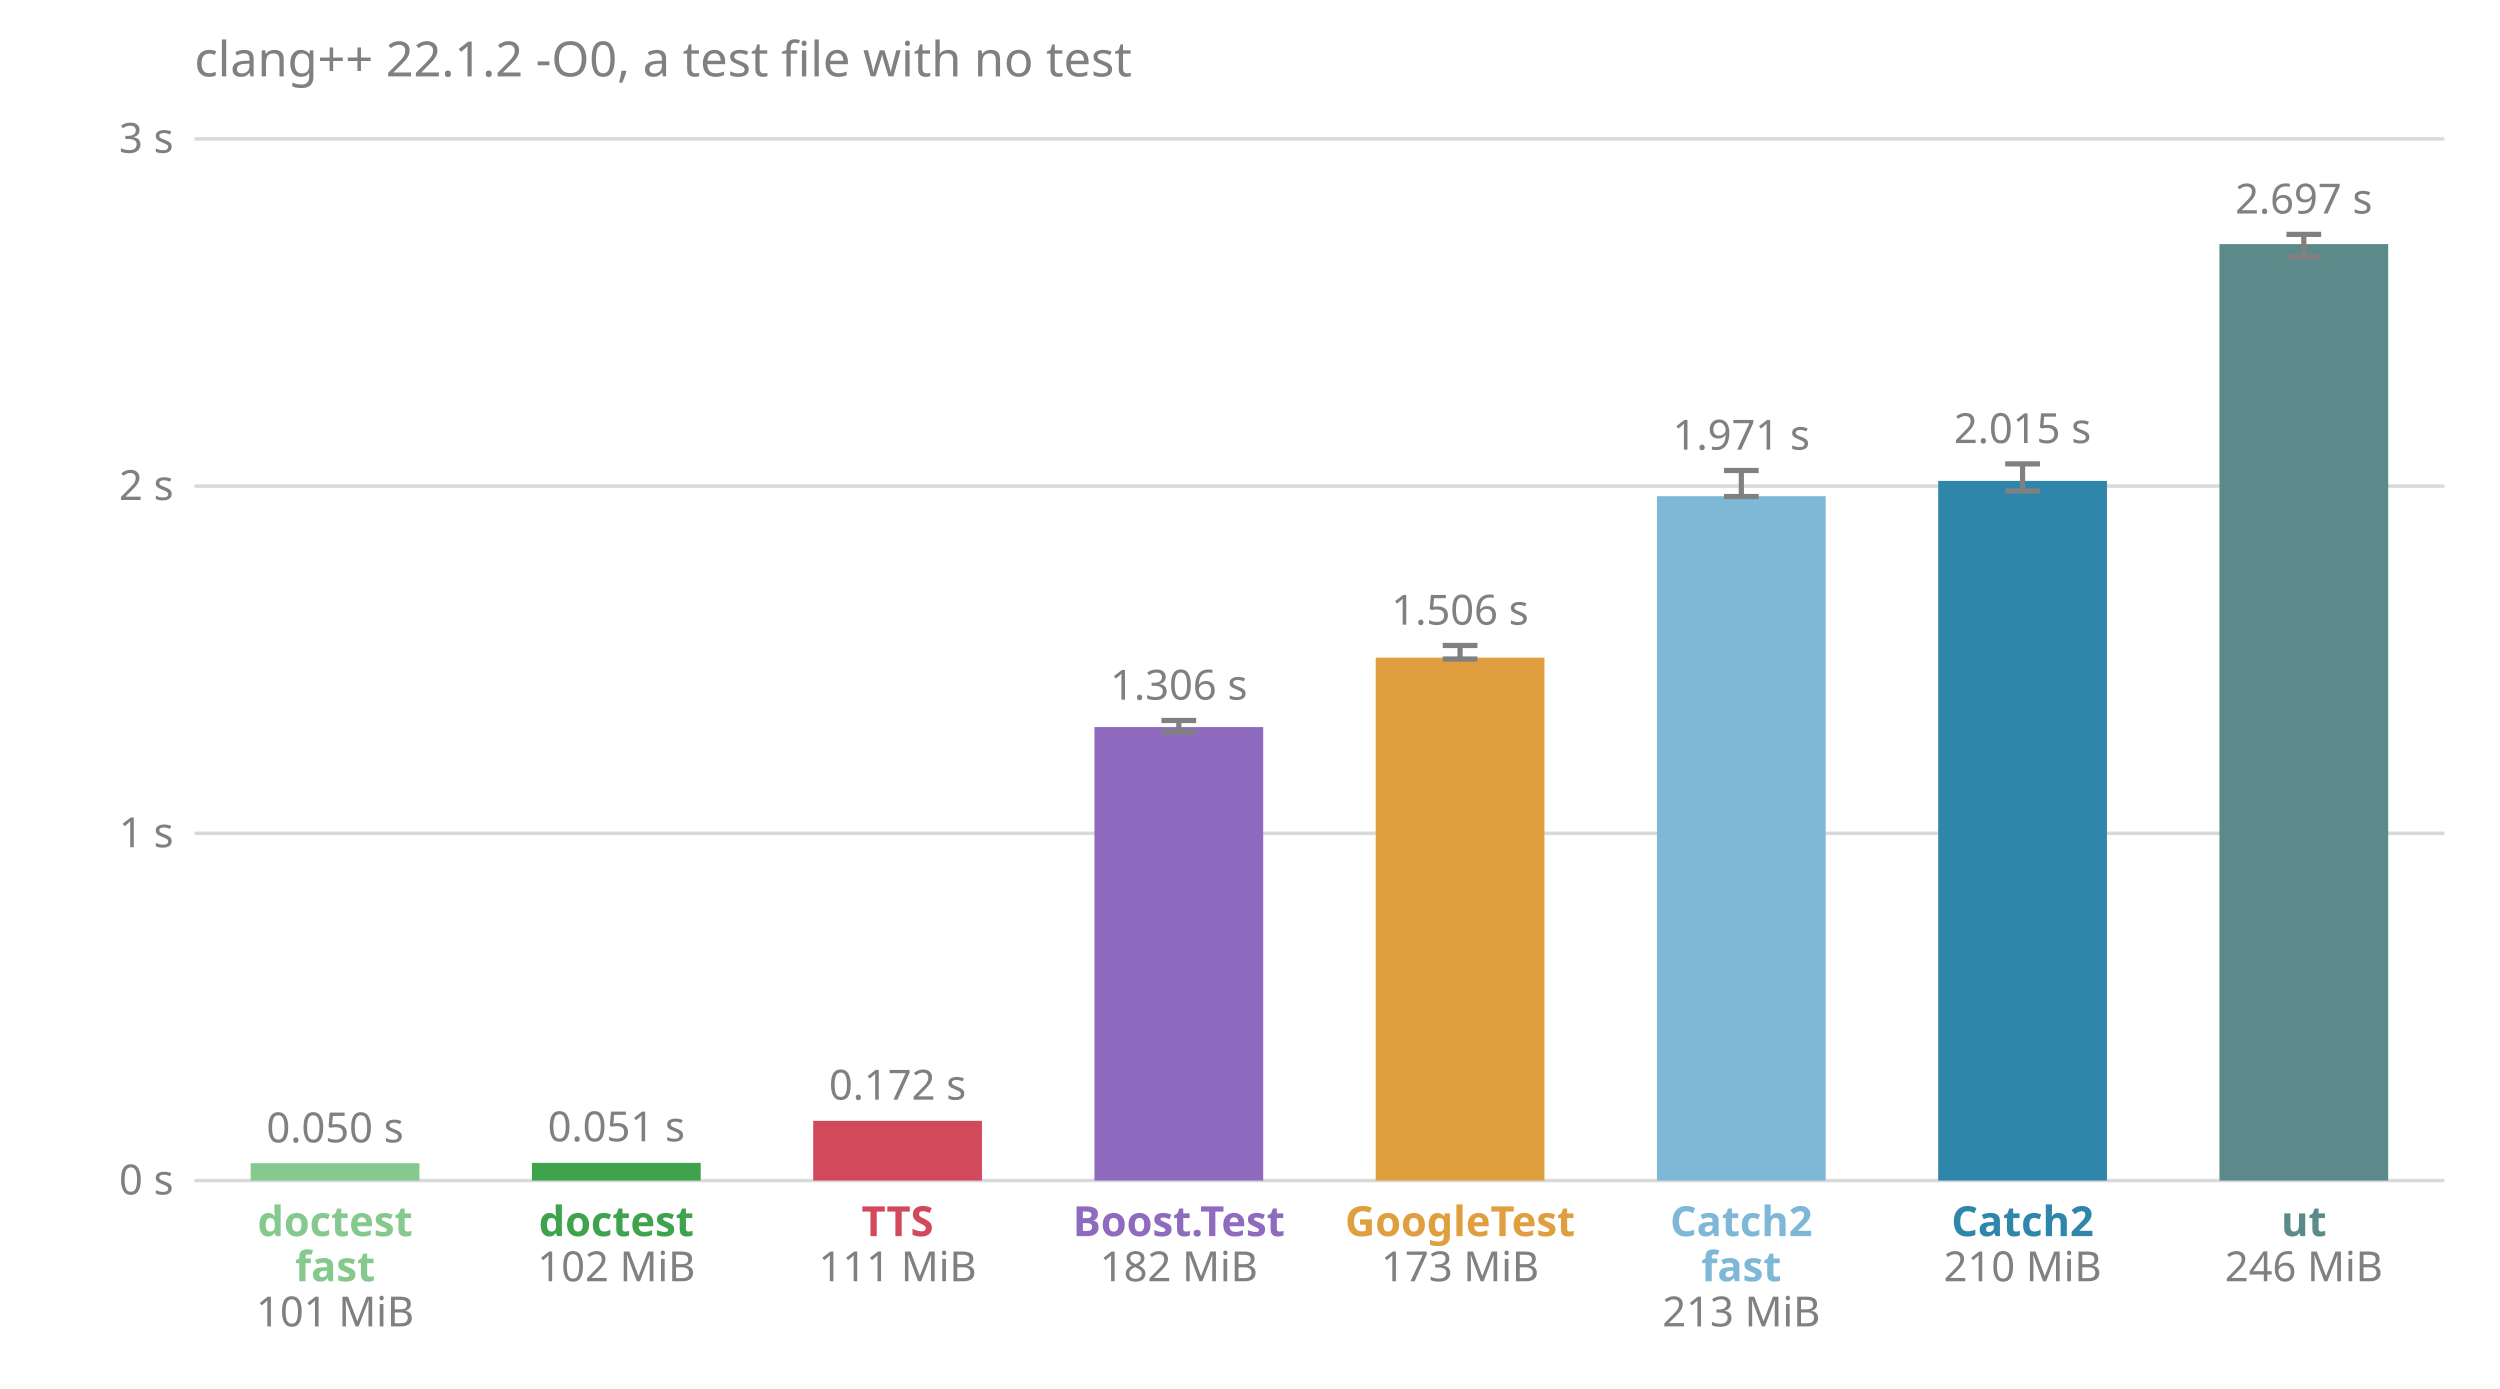
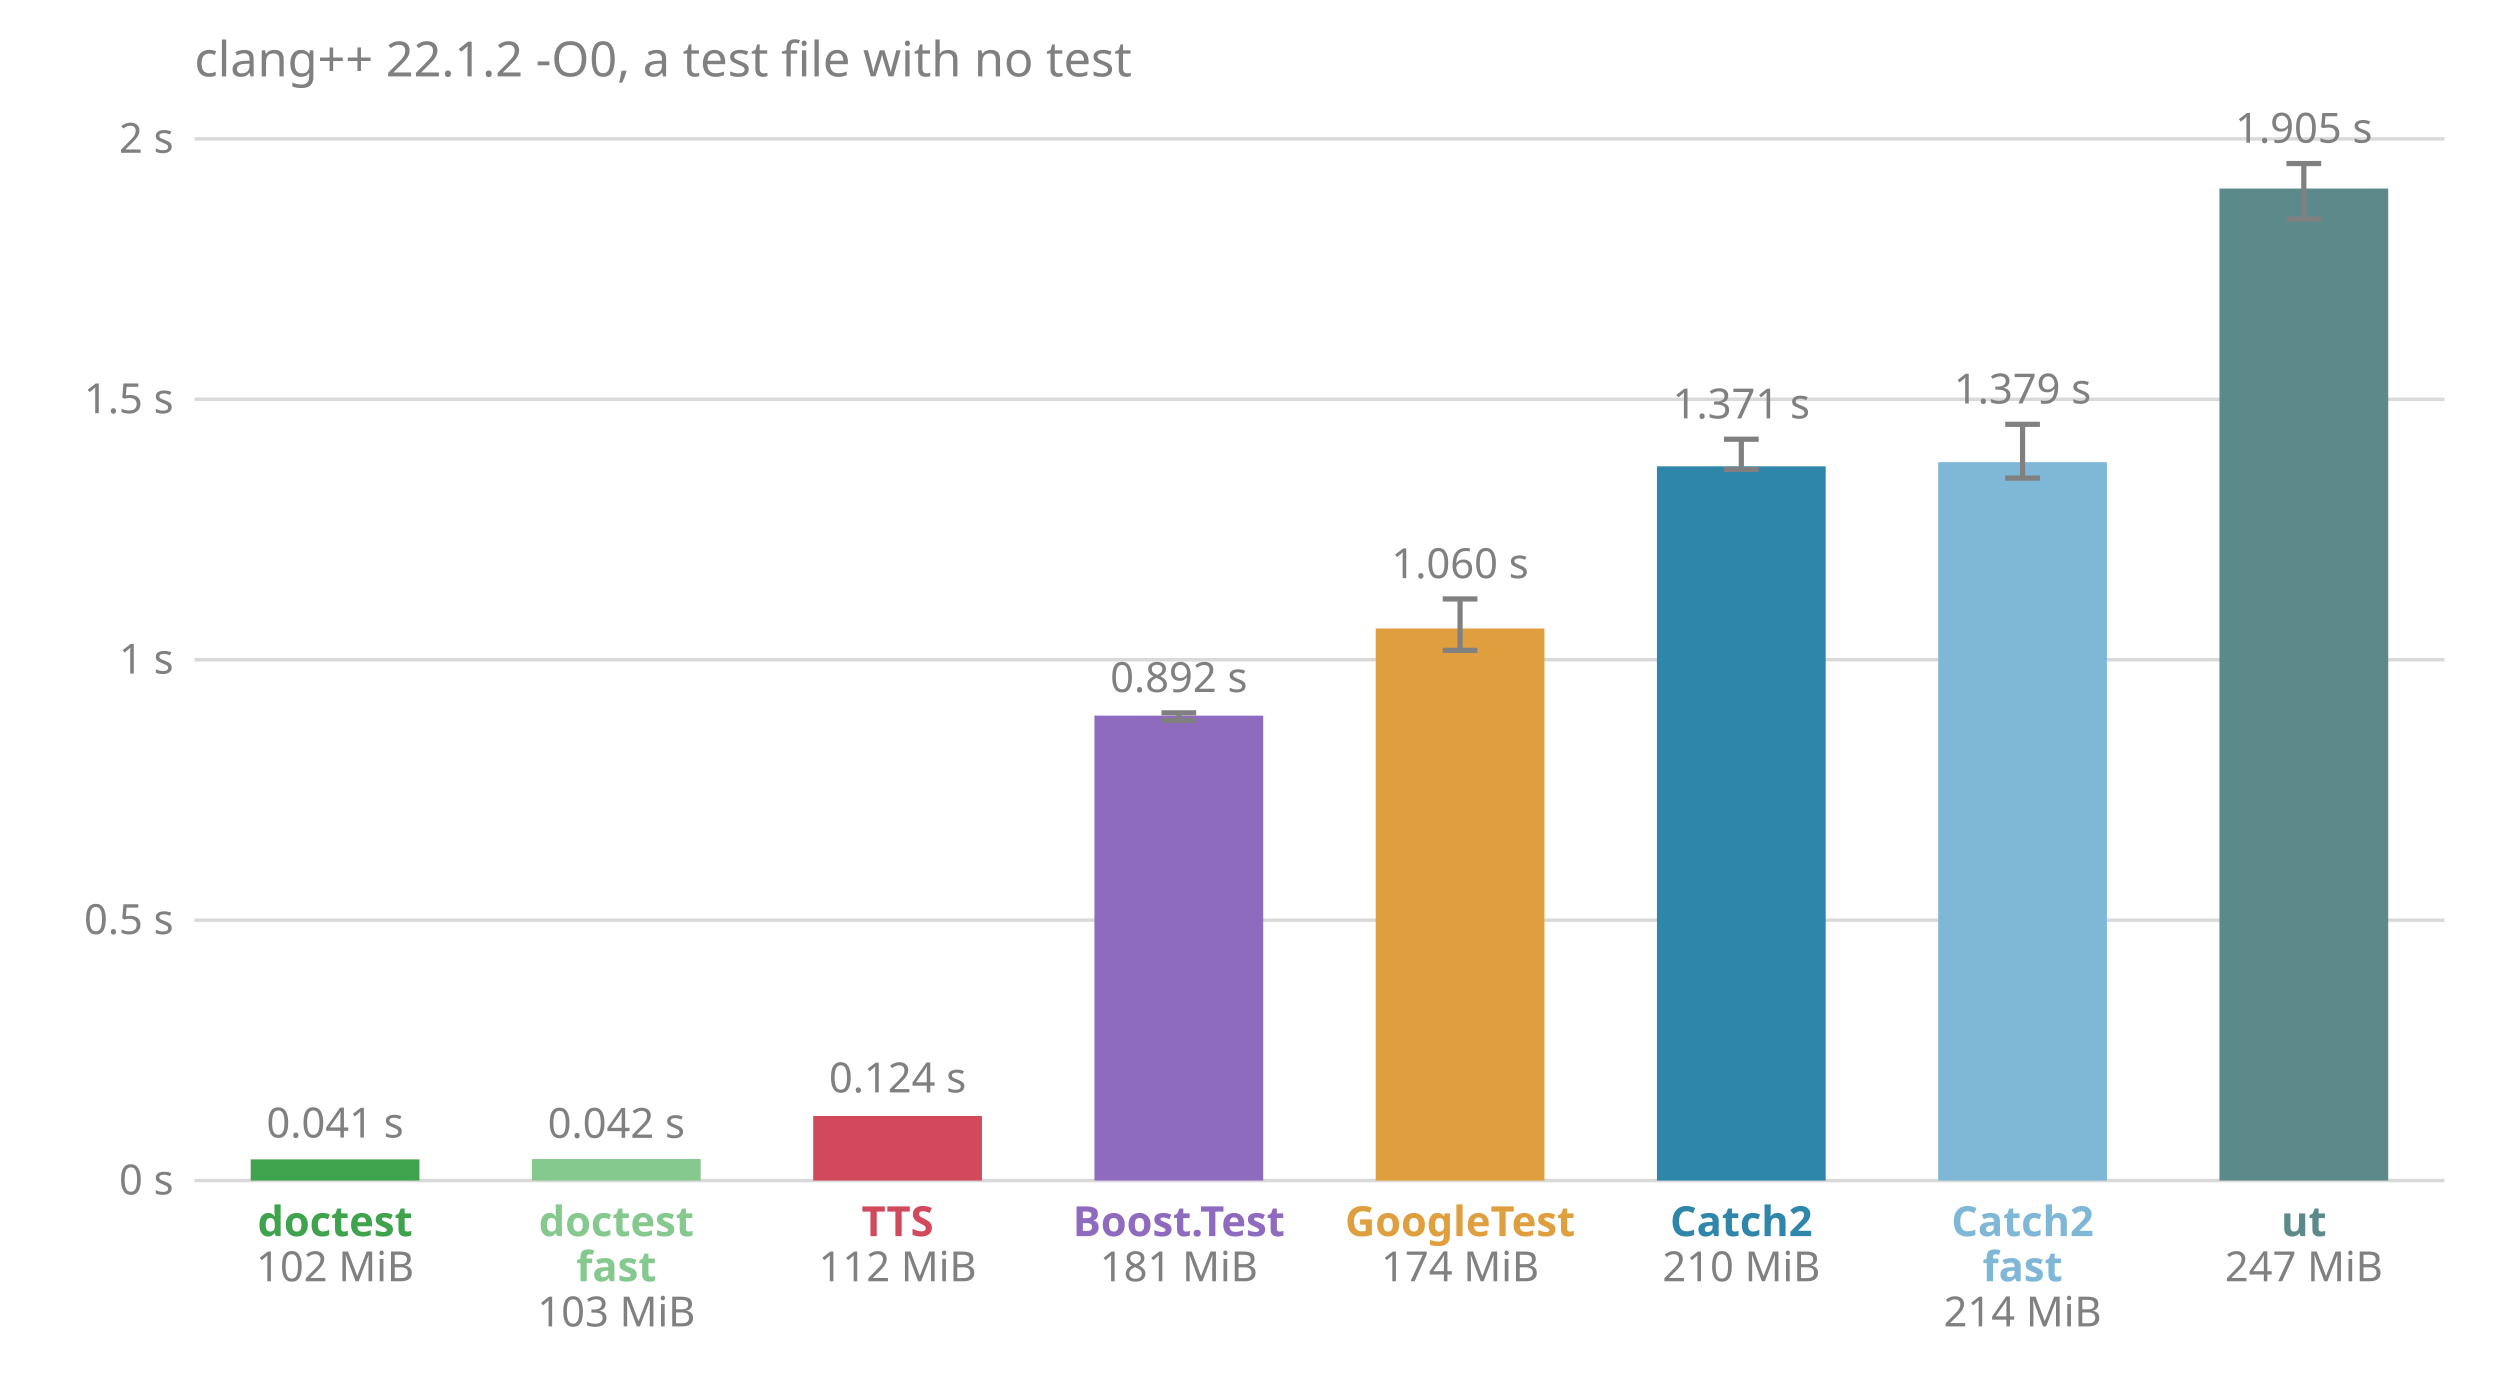
<svg xmlns="http://www.w3.org/2000/svg" viewBox="0 0 720 400" font-family="sans-serif" font-size="12">
  <text x="56.0" y="22.0" fill="#808080" font-size="14">clang++ 22.1.2 -O0, a test file with no test</text>
  <line x1="56.0" x2="704.0" y1="340.0" y2="340.0" stroke="#808080" stroke-opacity="0.3" />
  <text x="50.0" y="344.0" fill="#808080" text-anchor="end">0 s</text>
-   <line x1="56.0" x2="704.0" y1="240.0" y2="240.0" stroke="#808080" stroke-opacity="0.3" />
-   <text x="50.0" y="244.0" fill="#808080" text-anchor="end">1 s</text>
-   <line x1="56.0" x2="704.0" y1="140.0" y2="140.0" stroke="#808080" stroke-opacity="0.3" />
-   <text x="50.0" y="144.0" fill="#808080" text-anchor="end">2 s</text>
+   <line x1="56.0" x2="704.0" y1="265.0" y2="265.0" stroke="#808080" stroke-opacity="0.3" />
+   <text x="50.0" y="269.0" fill="#808080" text-anchor="end">0.5 s</text>
+   <line x1="56.0" x2="704.0" y1="190.0" y2="190.0" stroke="#808080" stroke-opacity="0.3" />
+   <text x="50.0" y="194.0" fill="#808080" text-anchor="end">1 s</text>
+   <line x1="56.0" x2="704.0" y1="115.0" y2="115.0" stroke="#808080" stroke-opacity="0.3" />
+   <text x="50.0" y="119.0" fill="#808080" text-anchor="end">1.5 s</text>
  <line x1="56.0" x2="704.0" y1="40.0" y2="40.0" stroke="#808080" stroke-opacity="0.3" />
-   <text x="50.0" y="44.0" fill="#808080" text-anchor="end">3 s</text>
-   <rect x="72.2" y="335.0" width="48.6" height="5.0" fill="#86c98e" />
-   <text x="96.5" y="329.0" fill="#808080" text-anchor="middle">0.050 s</text>
-   <text x="96.5" y="356.0" fill="#86c98e" font-weight="bold" text-anchor="middle">doctest</text>
-   <text x="96.5" y="369.0" fill="#86c98e" font-weight="bold" text-anchor="middle">fast</text>
-   <text x="96.5" y="382.0" fill="#808080" text-anchor="middle">101 MiB</text>
-   <rect x="153.2" y="334.9" width="48.6" height="5.1" fill="#3fa34d" />
-   <text x="177.5" y="328.7" fill="#808080" text-anchor="middle">0.051 s</text>
-   <text x="177.5" y="356.0" fill="#3fa34d" font-weight="bold" text-anchor="middle">doctest</text>
-   <text x="177.5" y="369.0" fill="#808080" text-anchor="middle">102 MiB</text>
-   <rect x="234.2" y="322.8" width="48.6" height="17.2" fill="#d1495b" />
-   <text x="258.5" y="316.7" fill="#808080" text-anchor="middle">0.172 s</text>
+   <text x="50.0" y="44.0" fill="#808080" text-anchor="end">2 s</text>
+   <rect x="72.2" y="333.9" width="48.6" height="6.1" fill="#3fa34d" />
+   <text x="96.5" y="327.6" fill="#808080" text-anchor="middle">0.041 s</text>
+   <text x="96.5" y="356.0" fill="#3fa34d" font-weight="bold" text-anchor="middle">doctest</text>
+   <text x="96.5" y="369.0" fill="#808080" text-anchor="middle">102 MiB</text>
+   <rect x="153.2" y="333.8" width="48.6" height="6.2" fill="#86c98e" />
+   <text x="177.5" y="327.7" fill="#808080" text-anchor="middle">0.042 s</text>
+   <text x="177.5" y="356.0" fill="#86c98e" font-weight="bold" text-anchor="middle">doctest</text>
+   <text x="177.5" y="369.0" fill="#86c98e" font-weight="bold" text-anchor="middle">fast</text>
+   <text x="177.5" y="382.0" fill="#808080" text-anchor="middle">103 MiB</text>
+   <rect x="234.2" y="321.4" width="48.6" height="18.6" fill="#d1495b" />
+   <text x="258.5" y="314.6" fill="#808080" text-anchor="middle">0.124 s</text>
  <text x="258.5" y="356.0" fill="#d1495b" font-weight="bold" text-anchor="middle">TTS</text>
-   <text x="258.5" y="369.0" fill="#808080" text-anchor="middle">111 MiB</text>
-   <rect x="315.2" y="209.4" width="48.6" height="130.6" fill="#8e6bbf" />
-   <line x1="339.5" x2="339.5" y1="210.8" y2="207.5" stroke="#808080" stroke-width="1.5" />
-   <line x1="334.5" x2="344.5" y1="210.8" y2="210.8" stroke="#808080" stroke-width="1.5" />
+   <text x="258.5" y="369.0" fill="#808080" text-anchor="middle">112 MiB</text>
+   <rect x="315.2" y="206.1" width="48.6" height="133.9" fill="#8e6bbf" />
+   <line x1="339.5" x2="339.5" y1="207.5" y2="205.3" stroke="#808080" stroke-width="1.5" />
  <line x1="334.5" x2="344.5" y1="207.5" y2="207.5" stroke="#808080" stroke-width="1.5" />
-   <text x="339.5" y="201.5" fill="#808080" text-anchor="middle">1.306 s</text>
+   <line x1="334.5" x2="344.5" y1="205.3" y2="205.3" stroke="#808080" stroke-width="1.5" />
+   <text x="339.5" y="199.3" fill="#808080" text-anchor="middle">0.892 s</text>
  <text x="339.5" y="356.0" fill="#8e6bbf" font-weight="bold" text-anchor="middle">Boost.Test</text>
-   <text x="339.5" y="369.0" fill="#808080" text-anchor="middle">182 MiB</text>
-   <rect x="396.2" y="189.4" width="48.6" height="150.6" fill="#e09f3e" />
-   <line x1="420.5" x2="420.5" y1="189.8" y2="185.9" stroke="#808080" stroke-width="1.5" />
-   <line x1="415.5" x2="425.5" y1="189.8" y2="189.8" stroke="#808080" stroke-width="1.5" />
-   <line x1="415.5" x2="425.5" y1="185.9" y2="185.9" stroke="#808080" stroke-width="1.5" />
-   <text x="420.5" y="179.9" fill="#808080" text-anchor="middle">1.506 s</text>
+   <text x="339.5" y="369.0" fill="#808080" text-anchor="middle">181 MiB</text>
+   <rect x="396.2" y="181.0" width="48.6" height="159.0" fill="#e09f3e" />
+   <line x1="420.5" x2="420.5" y1="187.3" y2="172.5" stroke="#808080" stroke-width="1.5" />
+   <line x1="415.5" x2="425.5" y1="187.3" y2="187.3" stroke="#808080" stroke-width="1.5" />
+   <line x1="415.5" x2="425.5" y1="172.5" y2="172.5" stroke="#808080" stroke-width="1.5" />
+   <text x="420.5" y="166.5" fill="#808080" text-anchor="middle">1.060 s</text>
  <text x="420.5" y="356.0" fill="#e09f3e" font-weight="bold" text-anchor="middle">GoogleTest</text>
-   <text x="420.5" y="369.0" fill="#808080" text-anchor="middle">173 MiB</text>
-   <rect x="477.2" y="142.9" width="48.6" height="197.1" fill="#7fb8d6" />
-   <line x1="501.5" x2="501.5" y1="143.0" y2="135.5" stroke="#808080" stroke-width="1.5" />
-   <line x1="496.5" x2="506.5" y1="143.0" y2="143.0" stroke="#808080" stroke-width="1.5" />
-   <line x1="496.5" x2="506.5" y1="135.5" y2="135.5" stroke="#808080" stroke-width="1.5" />
-   <text x="501.5" y="129.5" fill="#808080" text-anchor="middle">1.971 s</text>
-   <text x="501.5" y="356.0" fill="#7fb8d6" font-weight="bold" text-anchor="middle">Catch2</text>
-   <text x="501.5" y="369.0" fill="#7fb8d6" font-weight="bold" text-anchor="middle">fast</text>
-   <text x="501.5" y="382.0" fill="#808080" text-anchor="middle">213 MiB</text>
-   <rect x="558.2" y="138.5" width="48.6" height="201.5" fill="#2e86ab" />
-   <line x1="582.5" x2="582.5" y1="141.4" y2="133.6" stroke="#808080" stroke-width="1.5" />
-   <line x1="577.5" x2="587.5" y1="141.4" y2="141.4" stroke="#808080" stroke-width="1.5" />
-   <line x1="577.5" x2="587.5" y1="133.6" y2="133.6" stroke="#808080" stroke-width="1.5" />
-   <text x="582.5" y="127.6" fill="#808080" text-anchor="middle">2.015 s</text>
-   <text x="582.5" y="356.0" fill="#2e86ab" font-weight="bold" text-anchor="middle">Catch2</text>
-   <text x="582.5" y="369.0" fill="#808080" text-anchor="middle">210 MiB</text>
-   <rect x="639.2" y="70.3" width="48.6" height="269.7" fill="#5c8a8a" />
-   <line x1="663.5" x2="663.5" y1="74.0" y2="67.5" stroke="#808080" stroke-width="1.5" />
-   <line x1="658.5" x2="668.5" y1="74.0" y2="74.0" stroke="#808080" stroke-width="1.5" />
-   <line x1="658.5" x2="668.5" y1="67.5" y2="67.5" stroke="#808080" stroke-width="1.5" />
-   <text x="663.5" y="61.5" fill="#808080" text-anchor="middle">2.697 s</text>
+   <text x="420.5" y="369.0" fill="#808080" text-anchor="middle">174 MiB</text>
+   <rect x="477.2" y="134.3" width="48.6" height="205.7" fill="#2e86ab" />
+   <line x1="501.5" x2="501.5" y1="135.2" y2="126.5" stroke="#808080" stroke-width="1.5" />
+   <line x1="496.5" x2="506.5" y1="135.2" y2="135.2" stroke="#808080" stroke-width="1.5" />
+   <line x1="496.5" x2="506.5" y1="126.5" y2="126.5" stroke="#808080" stroke-width="1.5" />
+   <text x="501.5" y="120.5" fill="#808080" text-anchor="middle">1.371 s</text>
+   <text x="501.5" y="356.0" fill="#2e86ab" font-weight="bold" text-anchor="middle">Catch2</text>
+   <text x="501.5" y="369.0" fill="#808080" text-anchor="middle">210 MiB</text>
+   <rect x="558.2" y="133.1" width="48.6" height="206.9" fill="#7fb8d6" />
+   <line x1="582.5" x2="582.5" y1="137.7" y2="122.2" stroke="#808080" stroke-width="1.5" />
+   <line x1="577.5" x2="587.5" y1="137.7" y2="137.7" stroke="#808080" stroke-width="1.5" />
+   <line x1="577.5" x2="587.5" y1="122.2" y2="122.2" stroke="#808080" stroke-width="1.5" />
+   <text x="582.5" y="116.2" fill="#808080" text-anchor="middle">1.379 s</text>
+   <text x="582.5" y="356.0" fill="#7fb8d6" font-weight="bold" text-anchor="middle">Catch2</text>
+   <text x="582.5" y="369.0" fill="#7fb8d6" font-weight="bold" text-anchor="middle">fast</text>
+   <text x="582.5" y="382.0" fill="#808080" text-anchor="middle">214 MiB</text>
+   <rect x="639.2" y="54.3" width="48.6" height="285.7" fill="#5c8a8a" />
+   <line x1="663.5" x2="663.5" y1="63.1" y2="47.1" stroke="#808080" stroke-width="1.5" />
+   <line x1="658.5" x2="668.5" y1="63.1" y2="63.1" stroke="#808080" stroke-width="1.5" />
+   <line x1="658.5" x2="668.5" y1="47.1" y2="47.1" stroke="#808080" stroke-width="1.5" />
+   <text x="663.5" y="41.1" fill="#808080" text-anchor="middle">1.905 s</text>
  <text x="663.5" y="356.0" fill="#5c8a8a" font-weight="bold" text-anchor="middle">ut</text>
-   <text x="663.5" y="369.0" fill="#808080" text-anchor="middle">246 MiB</text>
+   <text x="663.5" y="369.0" fill="#808080" text-anchor="middle">247 MiB</text>
</svg>
